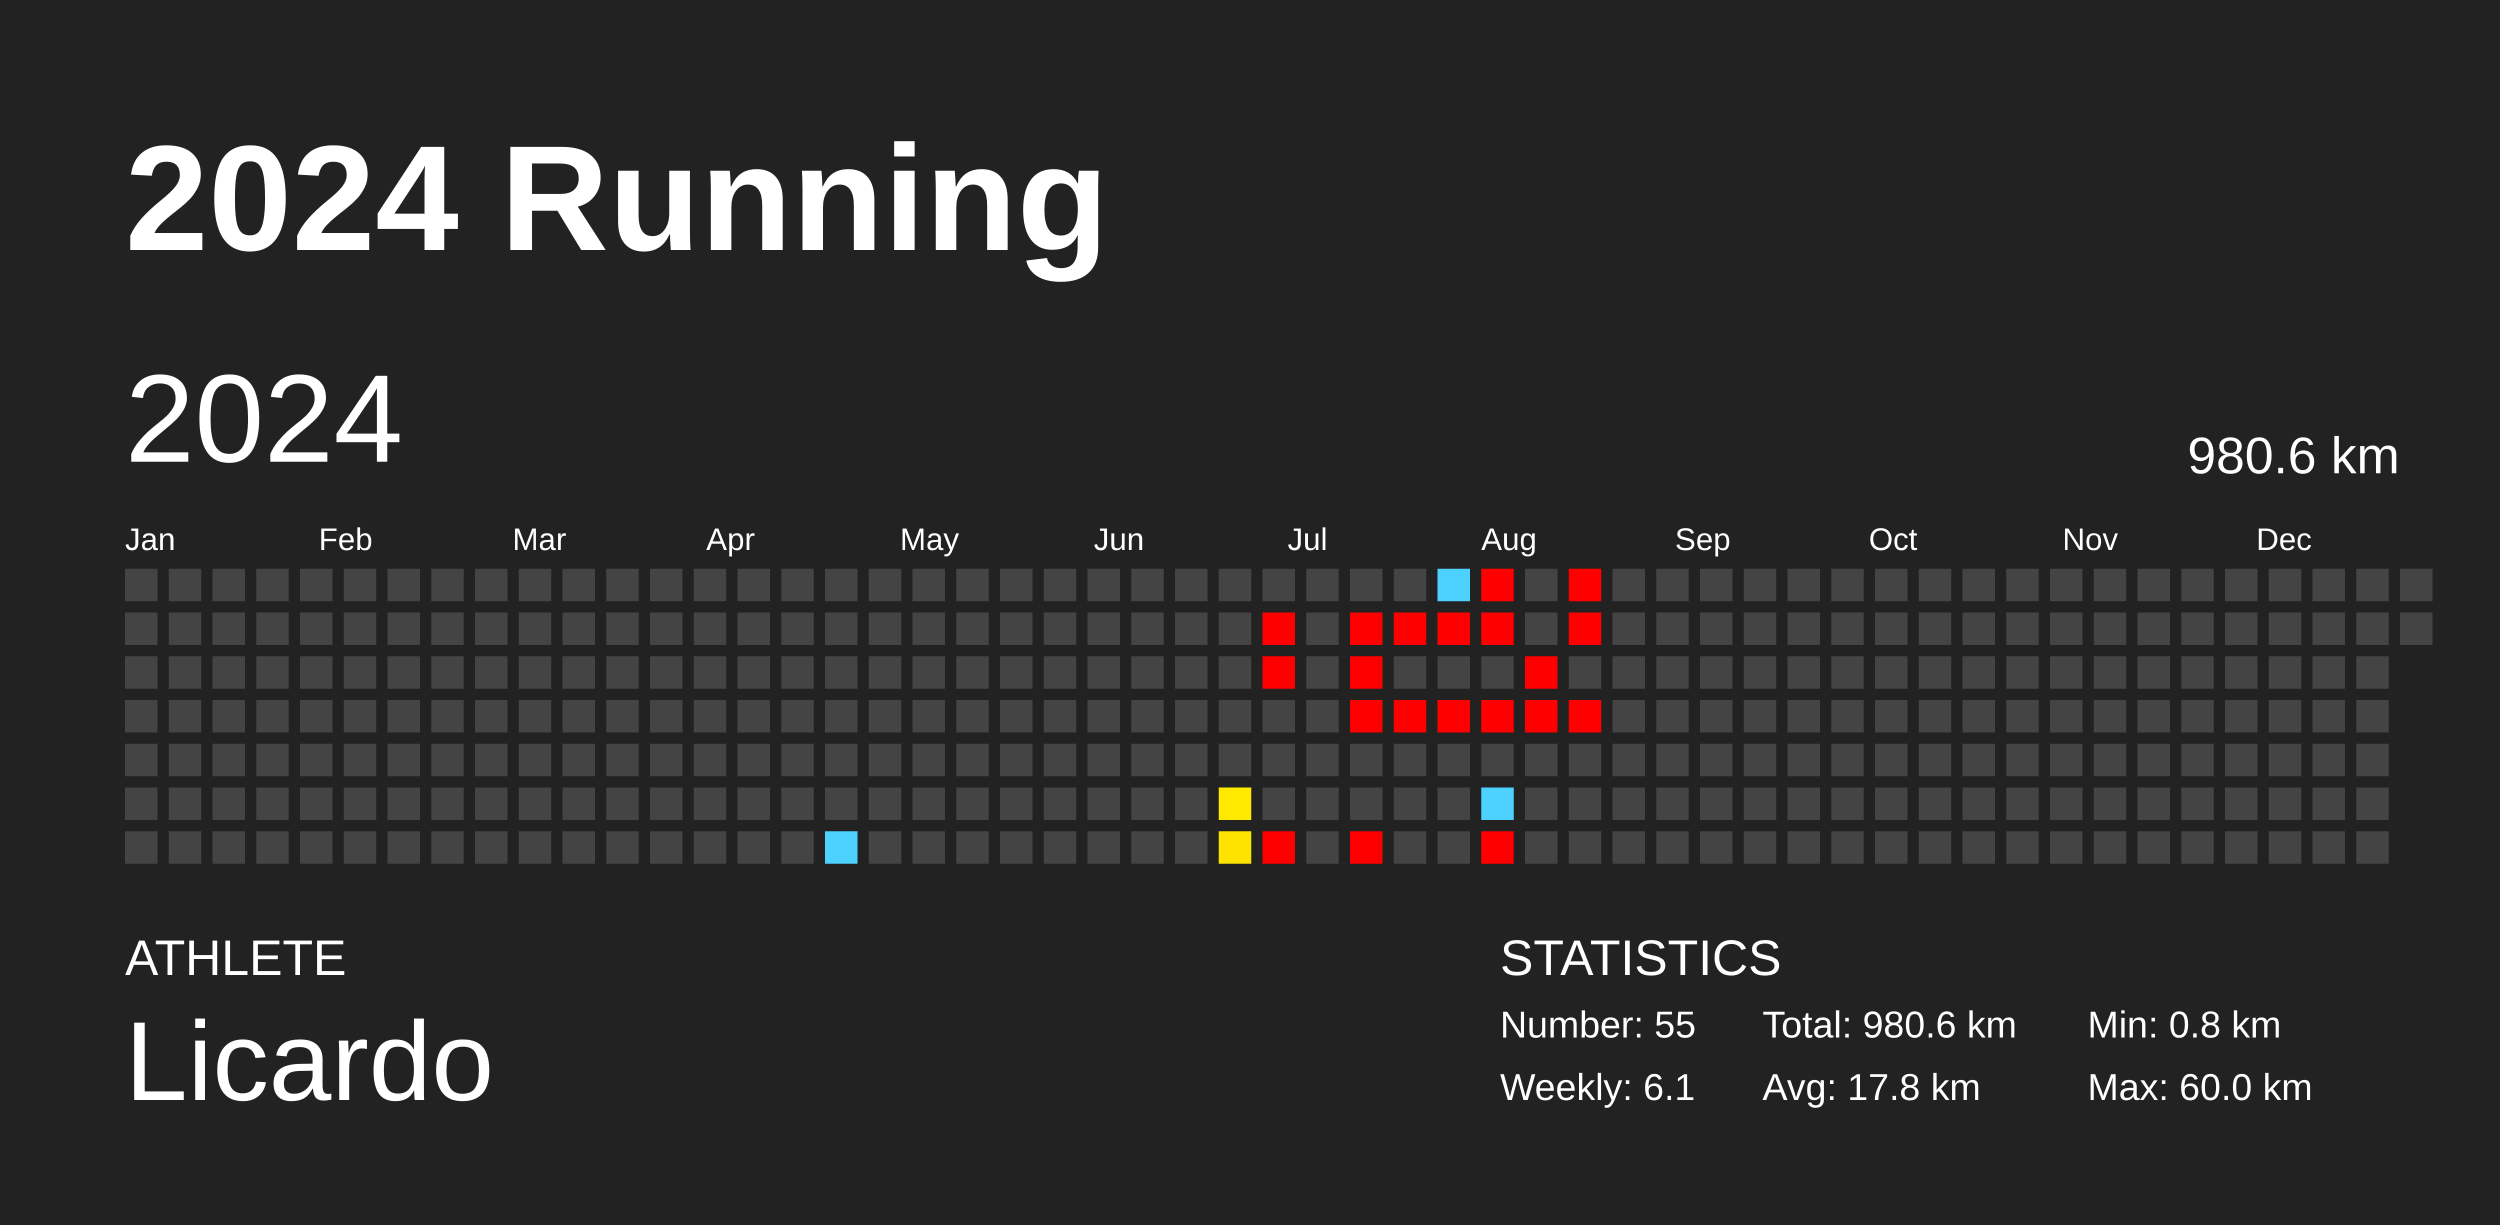
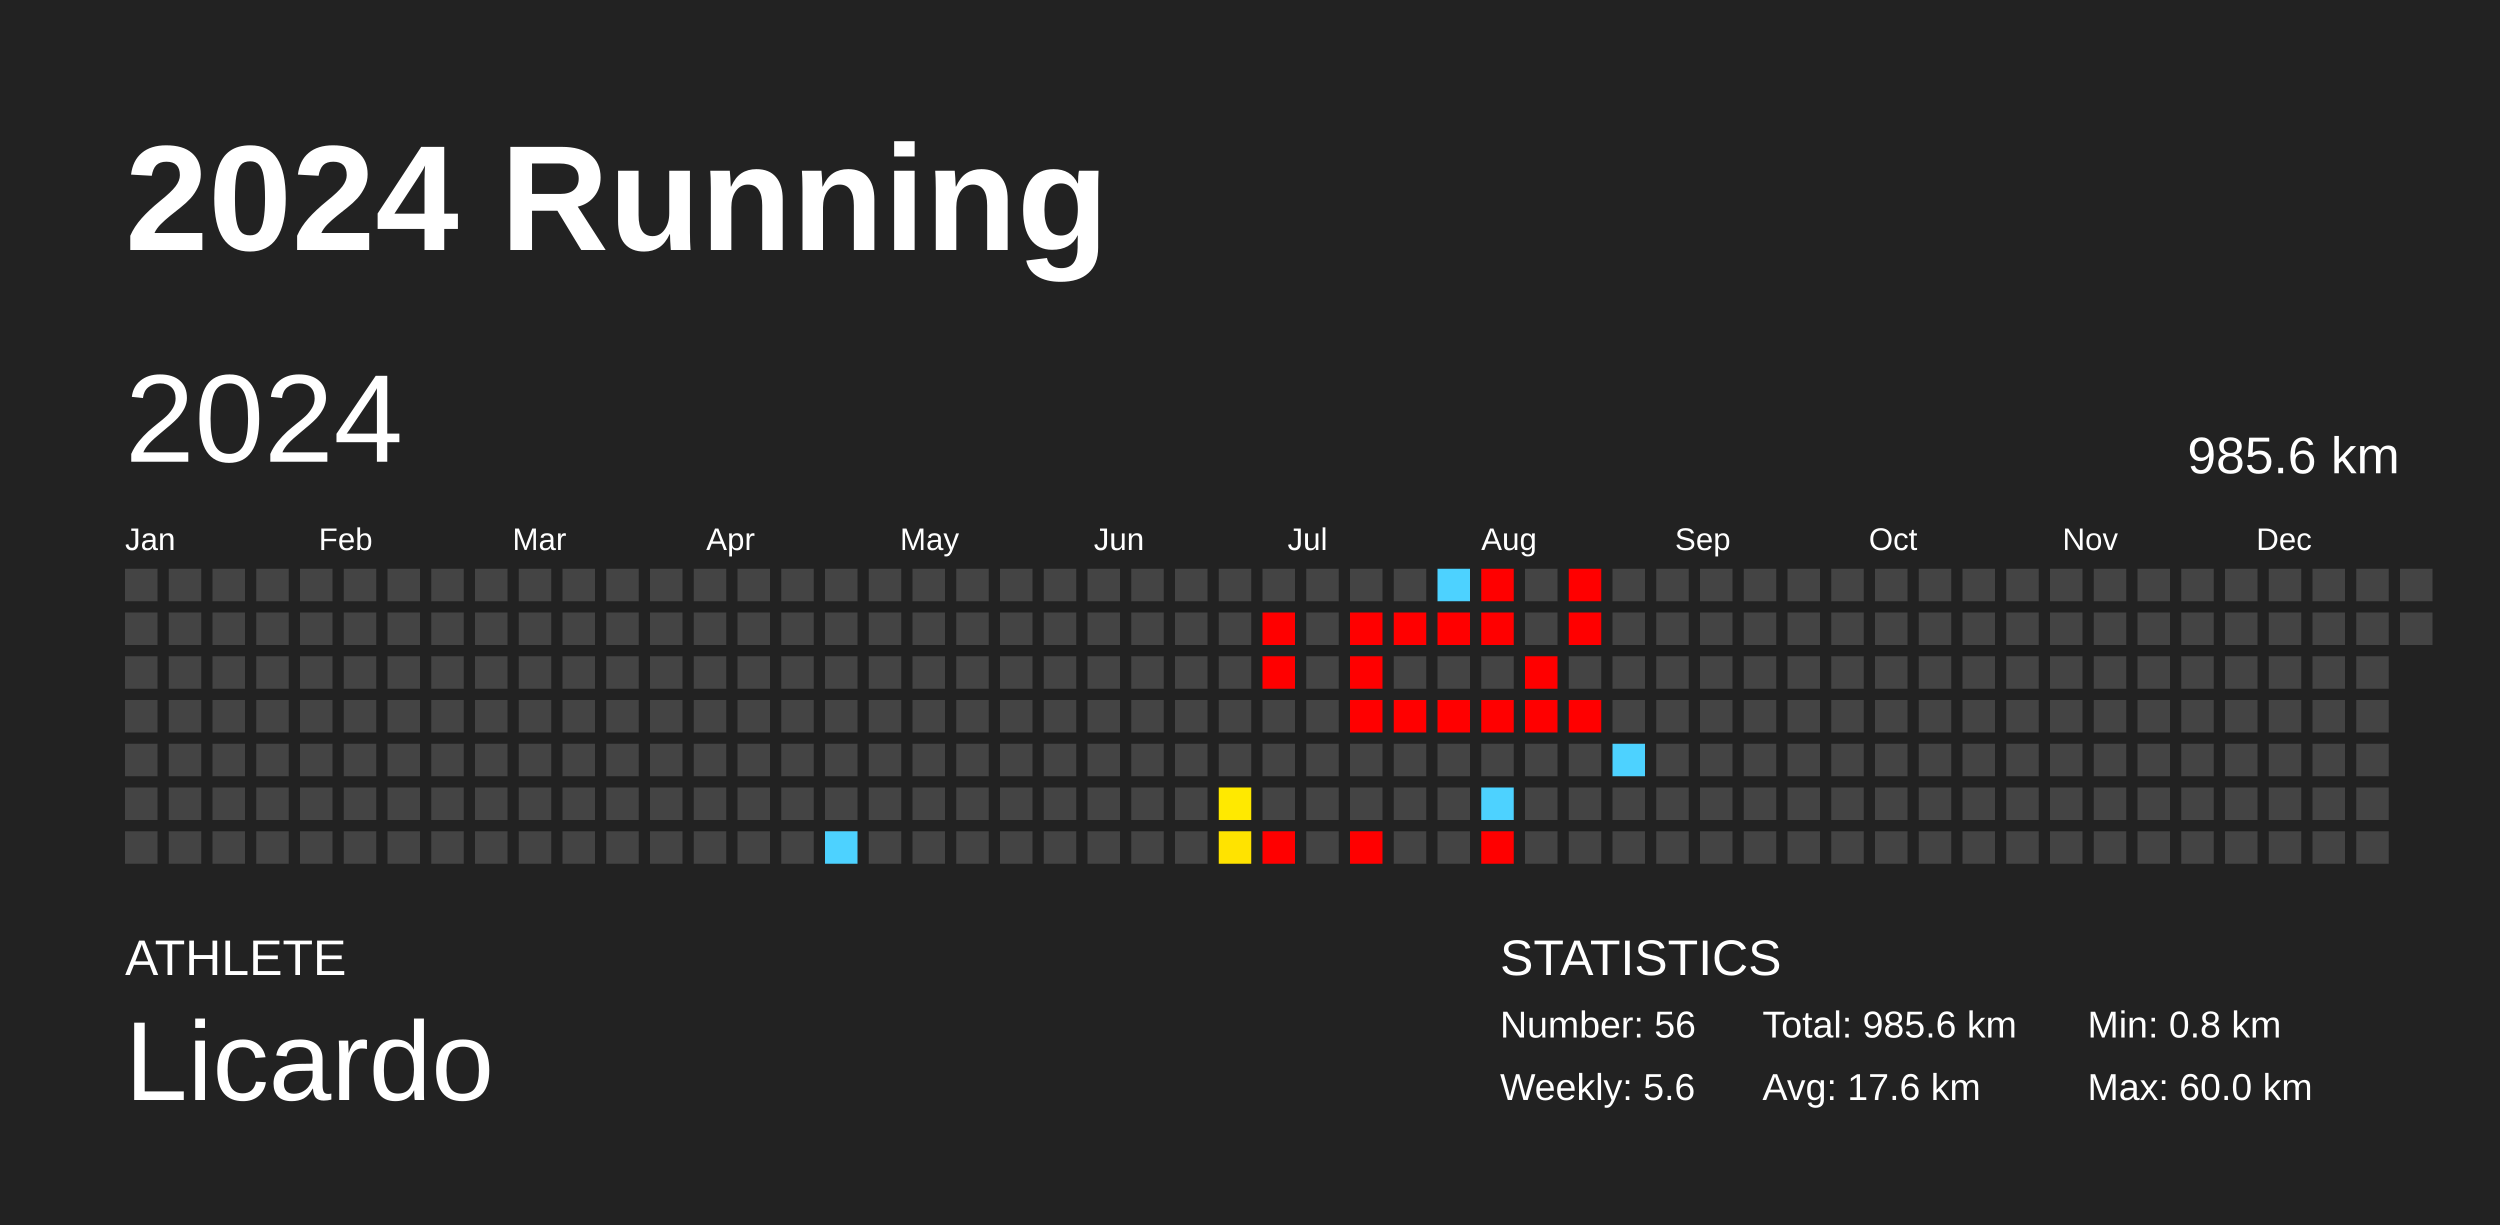
<svg xmlns="http://www.w3.org/2000/svg" baseProfile="full" height="98mm" version="1.1" viewBox="0,0,200,98" width="200mm">
  <defs />
  <rect fill="#222222" height="98" width="200" x="0" y="0" />
  <text fill="#FFFFFF" style="font-size:12px; font-family:Arial; font-weight:bold;" x="10" y="20">2024 Running</text>
  <text fill="#FFFFFF" style="font-size:4px; font-family:Arial" x="10" y="78">ATHLETE</text>
  <text fill="#FFFFFF" style="font-size:9px; font-family:Arial" x="10" y="88">Licardo</text>
  <text fill="#FFFFFF" style="font-size:4px; font-family:Arial" x="120" y="78">STATISTICS</text>
-   <text fill="#FFFFFF" style="font-size:3px; font-family:Arial" x="120" y="83">Number: 55</text>
-   <text fill="#FFFFFF" style="font-size:3px; font-family:Arial" x="120" y="88">Weekly: 6.1</text>
-   <text fill="#FFFFFF" style="font-size:3px; font-family:Arial" x="141" y="83">Total: 980.6 km</text>
-   <text fill="#FFFFFF" style="font-size:3px; font-family:Arial" x="141" y="88">Avg: 17.8 km</text>
+   <text fill="#FFFFFF" style="font-size:3px; font-family:Arial" x="120" y="83">Number: 56</text>
+   <text fill="#FFFFFF" style="font-size:3px; font-family:Arial" x="120" y="88">Weekly: 5.6</text>
+   <text fill="#FFFFFF" style="font-size:3px; font-family:Arial" x="141" y="83">Total: 985.6 km</text>
+   <text fill="#FFFFFF" style="font-size:3px; font-family:Arial" x="141" y="88">Avg: 17.6 km</text>
  <text fill="#FFFFFF" style="font-size:3px; font-family:Arial" x="167" y="83">Min: 0.8 km</text>
  <text fill="#FFFFFF" style="font-size:3px; font-family:Arial" x="167" y="88">Max: 60.0 km</text>
  <text dominant-baseline="hanging" fill="#FFFFFF" style="font-size:10.0px; font-family:Arial;" x="10" y="30">2024</text>
-   <text dominant-baseline="hanging" fill="#FFFFFF" style="font-size:4.125px; font-family:Arial;" x="175" y="35">980.6 km</text>
+   <text dominant-baseline="hanging" fill="#FFFFFF" style="font-size:4.125px; font-family:Arial;" x="175" y="35">985.6 km</text>
  <text fill="#FFFFFF" style="font-size:2.5px; font-family:Arial" x="10.0" y="44">Jan</text>
  <text fill="#FFFFFF" style="font-size:2.5px; font-family:Arial" x="25.5" y="44">Feb</text>
  <text fill="#FFFFFF" style="font-size:2.5px; font-family:Arial" x="41.0" y="44">Mar</text>
  <text fill="#FFFFFF" style="font-size:2.5px; font-family:Arial" x="56.5" y="44">Apr</text>
  <text fill="#FFFFFF" style="font-size:2.5px; font-family:Arial" x="72.0" y="44">May</text>
  <text fill="#FFFFFF" style="font-size:2.5px; font-family:Arial" x="87.5" y="44">Jun</text>
  <text fill="#FFFFFF" style="font-size:2.5px; font-family:Arial" x="103.0" y="44">Jul</text>
  <text fill="#FFFFFF" style="font-size:2.5px; font-family:Arial" x="118.5" y="44">Aug</text>
  <text fill="#FFFFFF" style="font-size:2.5px; font-family:Arial" x="134.0" y="44">Sep</text>
  <text fill="#FFFFFF" style="font-size:2.5px; font-family:Arial" x="149.5" y="44">Oct</text>
  <text fill="#FFFFFF" style="font-size:2.5px; font-family:Arial" x="165.0" y="44">Nov</text>
  <text fill="#FFFFFF" style="font-size:2.5px; font-family:Arial" x="180.5" y="44">Dec</text>
  <rect fill="#444444" height="2.6" width="2.6" x="10.0" y="45.5" />
  <rect fill="#444444" height="2.6" width="2.6" x="10.0" y="49.0" />
  <rect fill="#444444" height="2.6" width="2.6" x="10.0" y="52.5" />
  <rect fill="#444444" height="2.6" width="2.6" x="10.0" y="56.0" />
  <rect fill="#444444" height="2.6" width="2.6" x="10.0" y="59.5" />
  <rect fill="#444444" height="2.6" width="2.6" x="10.0" y="63.0" />
  <rect fill="#444444" height="2.6" width="2.6" x="10.0" y="66.5" />
  <rect fill="#444444" height="2.6" width="2.6" x="13.5" y="45.5" />
  <rect fill="#444444" height="2.6" width="2.6" x="13.5" y="49.0" />
  <rect fill="#444444" height="2.6" width="2.6" x="13.5" y="52.5" />
  <rect fill="#444444" height="2.6" width="2.6" x="13.5" y="56.0" />
  <rect fill="#444444" height="2.6" width="2.6" x="13.5" y="59.5" />
  <rect fill="#444444" height="2.6" width="2.6" x="13.5" y="63.0" />
  <rect fill="#444444" height="2.6" width="2.6" x="13.5" y="66.5" />
  <rect fill="#444444" height="2.6" width="2.6" x="17.0" y="45.5" />
  <rect fill="#444444" height="2.6" width="2.6" x="17.0" y="49.0" />
  <rect fill="#444444" height="2.6" width="2.6" x="17.0" y="52.5" />
  <rect fill="#444444" height="2.6" width="2.6" x="17.0" y="56.0" />
  <rect fill="#444444" height="2.6" width="2.6" x="17.0" y="59.5" />
  <rect fill="#444444" height="2.6" width="2.6" x="17.0" y="63.0" />
  <rect fill="#444444" height="2.6" width="2.6" x="17.0" y="66.5" />
  <rect fill="#444444" height="2.6" width="2.6" x="20.5" y="45.5" />
  <rect fill="#444444" height="2.6" width="2.6" x="20.5" y="49.0" />
  <rect fill="#444444" height="2.6" width="2.6" x="20.5" y="52.5" />
  <rect fill="#444444" height="2.6" width="2.6" x="20.5" y="56.0" />
  <rect fill="#444444" height="2.6" width="2.6" x="20.5" y="59.5" />
  <rect fill="#444444" height="2.6" width="2.6" x="20.5" y="63.0" />
  <rect fill="#444444" height="2.6" width="2.6" x="20.5" y="66.5" />
  <rect fill="#444444" height="2.6" width="2.6" x="24.0" y="45.5" />
  <rect fill="#444444" height="2.6" width="2.6" x="24.0" y="49.0" />
  <rect fill="#444444" height="2.6" width="2.6" x="24.0" y="52.5" />
  <rect fill="#444444" height="2.6" width="2.6" x="24.0" y="56.0" />
  <rect fill="#444444" height="2.6" width="2.6" x="24.0" y="59.5" />
  <rect fill="#444444" height="2.6" width="2.6" x="24.0" y="63.0" />
  <rect fill="#444444" height="2.6" width="2.6" x="24.0" y="66.5" />
  <rect fill="#444444" height="2.6" width="2.6" x="27.5" y="45.5" />
  <rect fill="#444444" height="2.6" width="2.6" x="27.5" y="49.0" />
  <rect fill="#444444" height="2.6" width="2.6" x="27.5" y="52.5" />
  <rect fill="#444444" height="2.6" width="2.6" x="27.5" y="56.0" />
  <rect fill="#444444" height="2.6" width="2.6" x="27.5" y="59.5" />
  <rect fill="#444444" height="2.6" width="2.6" x="27.5" y="63.0" />
  <rect fill="#444444" height="2.6" width="2.6" x="27.5" y="66.5" />
  <rect fill="#444444" height="2.6" width="2.6" x="31.0" y="45.5" />
  <rect fill="#444444" height="2.6" width="2.6" x="31.0" y="49.0" />
  <rect fill="#444444" height="2.6" width="2.6" x="31.0" y="52.5" />
  <rect fill="#444444" height="2.6" width="2.6" x="31.0" y="56.0" />
  <rect fill="#444444" height="2.6" width="2.6" x="31.0" y="59.5" />
  <rect fill="#444444" height="2.6" width="2.6" x="31.0" y="63.0" />
  <rect fill="#444444" height="2.6" width="2.6" x="31.0" y="66.5" />
  <rect fill="#444444" height="2.6" width="2.6" x="34.5" y="45.5" />
  <rect fill="#444444" height="2.6" width="2.6" x="34.5" y="49.0" />
  <rect fill="#444444" height="2.6" width="2.6" x="34.5" y="52.5" />
  <rect fill="#444444" height="2.6" width="2.6" x="34.5" y="56.0" />
  <rect fill="#444444" height="2.6" width="2.6" x="34.5" y="59.5" />
  <rect fill="#444444" height="2.6" width="2.6" x="34.5" y="63.0" />
  <rect fill="#444444" height="2.6" width="2.6" x="34.5" y="66.5" />
  <rect fill="#444444" height="2.6" width="2.6" x="38.0" y="45.5" />
  <rect fill="#444444" height="2.6" width="2.6" x="38.0" y="49.0" />
  <rect fill="#444444" height="2.6" width="2.6" x="38.0" y="52.5" />
  <rect fill="#444444" height="2.6" width="2.6" x="38.0" y="56.0" />
  <rect fill="#444444" height="2.6" width="2.6" x="38.0" y="59.5" />
  <rect fill="#444444" height="2.6" width="2.6" x="38.0" y="63.0" />
  <rect fill="#444444" height="2.6" width="2.6" x="38.0" y="66.5" />
  <rect fill="#444444" height="2.6" width="2.6" x="41.5" y="45.5" />
  <rect fill="#444444" height="2.6" width="2.6" x="41.5" y="49.0" />
  <rect fill="#444444" height="2.6" width="2.6" x="41.5" y="52.5" />
  <rect fill="#444444" height="2.6" width="2.6" x="41.5" y="56.0" />
  <rect fill="#444444" height="2.6" width="2.6" x="41.5" y="59.5" />
  <rect fill="#444444" height="2.6" width="2.6" x="41.5" y="63.0" />
  <rect fill="#444444" height="2.6" width="2.6" x="41.5" y="66.5" />
  <rect fill="#444444" height="2.6" width="2.6" x="45.0" y="45.5" />
  <rect fill="#444444" height="2.6" width="2.6" x="45.0" y="49.0" />
  <rect fill="#444444" height="2.6" width="2.6" x="45.0" y="52.5" />
  <rect fill="#444444" height="2.6" width="2.6" x="45.0" y="56.0" />
  <rect fill="#444444" height="2.6" width="2.6" x="45.0" y="59.5" />
  <rect fill="#444444" height="2.6" width="2.6" x="45.0" y="63.0" />
  <rect fill="#444444" height="2.6" width="2.6" x="45.0" y="66.5" />
  <rect fill="#444444" height="2.6" width="2.6" x="48.5" y="45.5" />
  <rect fill="#444444" height="2.6" width="2.6" x="48.5" y="49.0" />
  <rect fill="#444444" height="2.6" width="2.6" x="48.5" y="52.5" />
  <rect fill="#444444" height="2.6" width="2.6" x="48.5" y="56.0" />
  <rect fill="#444444" height="2.6" width="2.6" x="48.5" y="59.5" />
  <rect fill="#444444" height="2.6" width="2.6" x="48.5" y="63.0" />
  <rect fill="#444444" height="2.6" width="2.6" x="48.5" y="66.5" />
  <rect fill="#444444" height="2.6" width="2.6" x="52.0" y="45.5" />
  <rect fill="#444444" height="2.6" width="2.6" x="52.0" y="49.0" />
  <rect fill="#444444" height="2.6" width="2.6" x="52.0" y="52.5" />
  <rect fill="#444444" height="2.6" width="2.6" x="52.0" y="56.0" />
  <rect fill="#444444" height="2.6" width="2.6" x="52.0" y="59.5" />
  <rect fill="#444444" height="2.6" width="2.6" x="52.0" y="63.0" />
  <rect fill="#444444" height="2.6" width="2.6" x="52.0" y="66.5" />
  <rect fill="#444444" height="2.6" width="2.6" x="55.5" y="45.5" />
  <rect fill="#444444" height="2.6" width="2.6" x="55.5" y="49.0" />
  <rect fill="#444444" height="2.6" width="2.6" x="55.5" y="52.5" />
  <rect fill="#444444" height="2.6" width="2.6" x="55.5" y="56.0" />
  <rect fill="#444444" height="2.6" width="2.6" x="55.5" y="59.5" />
  <rect fill="#444444" height="2.6" width="2.6" x="55.5" y="63.0" />
  <rect fill="#444444" height="2.6" width="2.6" x="55.5" y="66.5" />
  <rect fill="#444444" height="2.6" width="2.6" x="59.0" y="45.5" />
  <rect fill="#444444" height="2.6" width="2.6" x="59.0" y="49.0" />
  <rect fill="#444444" height="2.6" width="2.6" x="59.0" y="52.5" />
  <rect fill="#444444" height="2.6" width="2.6" x="59.0" y="56.0" />
  <rect fill="#444444" height="2.6" width="2.6" x="59.0" y="59.5" />
  <rect fill="#444444" height="2.6" width="2.6" x="59.0" y="63.0" />
  <rect fill="#444444" height="2.6" width="2.6" x="59.0" y="66.5" />
  <rect fill="#444444" height="2.6" width="2.6" x="62.5" y="45.5" />
  <rect fill="#444444" height="2.6" width="2.6" x="62.5" y="49.0" />
  <rect fill="#444444" height="2.6" width="2.6" x="62.5" y="52.5" />
  <rect fill="#444444" height="2.6" width="2.6" x="62.5" y="56.0" />
  <rect fill="#444444" height="2.6" width="2.6" x="62.5" y="59.5" />
  <rect fill="#444444" height="2.6" width="2.6" x="62.5" y="63.0" />
  <rect fill="#444444" height="2.6" width="2.6" x="62.5" y="66.5" />
  <rect fill="#444444" height="2.6" width="2.6" x="66.0" y="45.5" />
  <rect fill="#444444" height="2.6" width="2.6" x="66.0" y="49.0" />
  <rect fill="#444444" height="2.6" width="2.6" x="66.0" y="52.5" />
  <rect fill="#444444" height="2.6" width="2.6" x="66.0" y="56.0" />
  <rect fill="#444444" height="2.6" width="2.6" x="66.0" y="59.5" />
  <rect fill="#444444" height="2.6" width="2.6" x="66.0" y="63.0" />
  <rect fill="#4dd2ff" height="2.6" width="2.6" x="66.0" y="66.5" />
  <rect fill="#444444" height="2.6" width="2.6" x="69.5" y="45.5" />
  <rect fill="#444444" height="2.6" width="2.6" x="69.5" y="49.0" />
  <rect fill="#444444" height="2.6" width="2.6" x="69.5" y="52.5" />
  <rect fill="#444444" height="2.6" width="2.6" x="69.5" y="56.0" />
  <rect fill="#444444" height="2.6" width="2.6" x="69.5" y="59.5" />
  <rect fill="#444444" height="2.6" width="2.6" x="69.5" y="63.0" />
  <rect fill="#444444" height="2.6" width="2.6" x="69.5" y="66.5" />
  <rect fill="#444444" height="2.6" width="2.6" x="73.0" y="45.5" />
  <rect fill="#444444" height="2.6" width="2.6" x="73.0" y="49.0" />
  <rect fill="#444444" height="2.6" width="2.6" x="73.0" y="52.5" />
  <rect fill="#444444" height="2.6" width="2.6" x="73.0" y="56.0" />
  <rect fill="#444444" height="2.6" width="2.6" x="73.0" y="59.5" />
  <rect fill="#444444" height="2.6" width="2.6" x="73.0" y="63.0" />
  <rect fill="#444444" height="2.6" width="2.6" x="73.0" y="66.5" />
  <rect fill="#444444" height="2.6" width="2.6" x="76.5" y="45.5" />
  <rect fill="#444444" height="2.6" width="2.6" x="76.5" y="49.0" />
  <rect fill="#444444" height="2.6" width="2.6" x="76.5" y="52.5" />
  <rect fill="#444444" height="2.6" width="2.6" x="76.5" y="56.0" />
  <rect fill="#444444" height="2.6" width="2.6" x="76.5" y="59.5" />
  <rect fill="#444444" height="2.6" width="2.6" x="76.5" y="63.0" />
  <rect fill="#444444" height="2.6" width="2.6" x="76.5" y="66.5" />
  <rect fill="#444444" height="2.6" width="2.6" x="80.0" y="45.5" />
  <rect fill="#444444" height="2.6" width="2.6" x="80.0" y="49.0" />
  <rect fill="#444444" height="2.6" width="2.6" x="80.0" y="52.5" />
  <rect fill="#444444" height="2.6" width="2.6" x="80.0" y="56.0" />
  <rect fill="#444444" height="2.6" width="2.6" x="80.0" y="59.5" />
  <rect fill="#444444" height="2.6" width="2.6" x="80.0" y="63.0" />
  <rect fill="#444444" height="2.6" width="2.6" x="80.0" y="66.5" />
  <rect fill="#444444" height="2.6" width="2.6" x="83.5" y="45.5" />
  <rect fill="#444444" height="2.6" width="2.6" x="83.5" y="49.0" />
  <rect fill="#444444" height="2.6" width="2.6" x="83.5" y="52.5" />
  <rect fill="#444444" height="2.6" width="2.6" x="83.5" y="56.0" />
  <rect fill="#444444" height="2.6" width="2.6" x="83.5" y="59.5" />
  <rect fill="#444444" height="2.6" width="2.6" x="83.5" y="63.0" />
  <rect fill="#444444" height="2.6" width="2.6" x="83.5" y="66.5" />
  <rect fill="#444444" height="2.6" width="2.6" x="87.0" y="45.5" />
  <rect fill="#444444" height="2.6" width="2.6" x="87.0" y="49.0" />
  <rect fill="#444444" height="2.6" width="2.6" x="87.0" y="52.5" />
  <rect fill="#444444" height="2.6" width="2.6" x="87.0" y="56.0" />
  <rect fill="#444444" height="2.6" width="2.6" x="87.0" y="59.5" />
  <rect fill="#444444" height="2.6" width="2.6" x="87.0" y="63.0" />
  <rect fill="#444444" height="2.6" width="2.6" x="87.0" y="66.5" />
  <rect fill="#444444" height="2.6" width="2.6" x="90.5" y="45.5" />
  <rect fill="#444444" height="2.6" width="2.6" x="90.5" y="49.0" />
  <rect fill="#444444" height="2.6" width="2.6" x="90.5" y="52.5" />
  <rect fill="#444444" height="2.6" width="2.6" x="90.5" y="56.0" />
  <rect fill="#444444" height="2.6" width="2.6" x="90.5" y="59.5" />
  <rect fill="#444444" height="2.6" width="2.6" x="90.5" y="63.0" />
  <rect fill="#444444" height="2.6" width="2.6" x="90.5" y="66.5" />
  <rect fill="#444444" height="2.6" width="2.6" x="94.0" y="45.5" />
  <rect fill="#444444" height="2.6" width="2.6" x="94.0" y="49.0" />
  <rect fill="#444444" height="2.6" width="2.6" x="94.0" y="52.5" />
  <rect fill="#444444" height="2.6" width="2.6" x="94.0" y="56.0" />
  <rect fill="#444444" height="2.6" width="2.6" x="94.0" y="59.5" />
  <rect fill="#444444" height="2.6" width="2.6" x="94.0" y="63.0" />
  <rect fill="#444444" height="2.6" width="2.6" x="94.0" y="66.5" />
  <rect fill="#444444" height="2.6" width="2.6" x="97.5" y="45.5" />
  <rect fill="#444444" height="2.6" width="2.6" x="97.5" y="49.0" />
  <rect fill="#444444" height="2.6" width="2.6" x="97.5" y="52.5" />
  <rect fill="#444444" height="2.6" width="2.6" x="97.5" y="56.0" />
  <rect fill="#444444" height="2.6" width="2.6" x="97.5" y="59.5" />
  <rect fill="#ffe900" height="2.6" width="2.6" x="97.5" y="63.0" />
  <rect fill="#ffe300" height="2.6" width="2.6" x="97.5" y="66.5" />
  <rect fill="#444444" height="2.6" width="2.6" x="101.0" y="45.5" />
  <rect fill="red" height="2.6" width="2.6" x="101.0" y="49.0" />
  <rect fill="red" height="2.6" width="2.6" x="101.0" y="52.5" />
  <rect fill="#444444" height="2.6" width="2.6" x="101.0" y="56.0" />
  <rect fill="#444444" height="2.6" width="2.6" x="101.0" y="59.5" />
  <rect fill="#444444" height="2.6" width="2.6" x="101.0" y="63.0" />
  <rect fill="red" height="2.6" width="2.6" x="101.0" y="66.5" />
  <rect fill="#444444" height="2.6" width="2.6" x="104.5" y="45.5" />
  <rect fill="#444444" height="2.6" width="2.6" x="104.5" y="49.0" />
  <rect fill="#444444" height="2.6" width="2.6" x="104.5" y="52.5" />
  <rect fill="#444444" height="2.6" width="2.6" x="104.5" y="56.0" />
  <rect fill="#444444" height="2.6" width="2.6" x="104.5" y="59.5" />
  <rect fill="#444444" height="2.6" width="2.6" x="104.5" y="63.0" />
  <rect fill="#444444" height="2.6" width="2.6" x="104.5" y="66.5" />
  <rect fill="#444444" height="2.6" width="2.6" x="108.0" y="45.5" />
  <rect fill="red" height="2.6" width="2.6" x="108.0" y="49.0" />
  <rect fill="red" height="2.6" width="2.6" x="108.0" y="52.5" />
  <rect fill="red" height="2.6" width="2.6" x="108.0" y="56.0" />
  <rect fill="#444444" height="2.6" width="2.6" x="108.0" y="59.5" />
  <rect fill="#444444" height="2.6" width="2.6" x="108.0" y="63.0" />
  <rect fill="red" height="2.6" width="2.6" x="108.0" y="66.5" />
  <rect fill="#444444" height="2.6" width="2.6" x="111.5" y="45.5" />
  <rect fill="red" height="2.6" width="2.6" x="111.5" y="49.0" />
  <rect fill="#444444" height="2.6" width="2.6" x="111.5" y="52.5" />
  <rect fill="red" height="2.6" width="2.6" x="111.5" y="56.0" />
  <rect fill="#444444" height="2.6" width="2.6" x="111.5" y="59.5" />
  <rect fill="#444444" height="2.6" width="2.6" x="111.5" y="63.0" />
  <rect fill="#444444" height="2.6" width="2.6" x="111.5" y="66.5" />
  <rect fill="#4dd2ff" height="2.6" width="2.6" x="115.0" y="45.5" />
  <rect fill="red" height="2.6" width="2.6" x="115.0" y="49.0" />
  <rect fill="#444444" height="2.6" width="2.6" x="115.0" y="52.5" />
  <rect fill="red" height="2.6" width="2.6" x="115.0" y="56.0" />
  <rect fill="#444444" height="2.6" width="2.6" x="115.0" y="59.5" />
  <rect fill="#444444" height="2.6" width="2.6" x="115.0" y="63.0" />
  <rect fill="#444444" height="2.6" width="2.6" x="115.0" y="66.5" />
  <rect fill="red" height="2.6" width="2.6" x="118.5" y="45.5" />
  <rect fill="red" height="2.6" width="2.6" x="118.5" y="49.0" />
  <rect fill="#444444" height="2.6" width="2.6" x="118.5" y="52.5" />
  <rect fill="red" height="2.6" width="2.6" x="118.5" y="56.0" />
  <rect fill="#444444" height="2.6" width="2.6" x="118.5" y="59.5" />
  <rect fill="#4dd2ff" height="2.6" width="2.6" x="118.5" y="63.0" />
  <rect fill="red" height="2.6" width="2.6" x="118.5" y="66.5" />
  <rect fill="#444444" height="2.6" width="2.6" x="122.0" y="45.5" />
  <rect fill="#444444" height="2.6" width="2.6" x="122.0" y="49.0" />
  <rect fill="red" height="2.6" width="2.6" x="122.0" y="52.5" />
  <rect fill="red" height="2.6" width="2.6" x="122.0" y="56.0" />
  <rect fill="#444444" height="2.6" width="2.6" x="122.0" y="59.5" />
  <rect fill="#444444" height="2.6" width="2.6" x="122.0" y="63.0" />
  <rect fill="#444444" height="2.6" width="2.6" x="122.0" y="66.5" />
  <rect fill="red" height="2.6" width="2.6" x="125.5" y="45.5" />
  <rect fill="red" height="2.6" width="2.6" x="125.5" y="49.0" />
  <rect fill="#444444" height="2.6" width="2.6" x="125.5" y="52.5" />
  <rect fill="red" height="2.6" width="2.6" x="125.5" y="56.0" />
  <rect fill="#444444" height="2.6" width="2.6" x="125.5" y="59.5" />
  <rect fill="#444444" height="2.6" width="2.6" x="125.5" y="63.0" />
  <rect fill="#444444" height="2.6" width="2.6" x="125.5" y="66.5" />
  <rect fill="#444444" height="2.6" width="2.6" x="129.0" y="45.5" />
  <rect fill="#444444" height="2.6" width="2.6" x="129.0" y="49.0" />
  <rect fill="#444444" height="2.6" width="2.6" x="129.0" y="52.5" />
  <rect fill="#444444" height="2.6" width="2.6" x="129.0" y="56.0" />
-   <rect fill="#444444" height="2.6" width="2.6" x="129.0" y="59.5" />
+   <rect fill="#4dd2ff" height="2.6" width="2.6" x="129.0" y="59.5" />
  <rect fill="#444444" height="2.6" width="2.6" x="129.0" y="63.0" />
  <rect fill="#444444" height="2.6" width="2.6" x="129.0" y="66.5" />
  <rect fill="#444444" height="2.6" width="2.6" x="132.5" y="45.5" />
  <rect fill="#444444" height="2.6" width="2.6" x="132.5" y="49.0" />
  <rect fill="#444444" height="2.6" width="2.6" x="132.5" y="52.5" />
  <rect fill="#444444" height="2.6" width="2.6" x="132.5" y="56.0" />
  <rect fill="#444444" height="2.6" width="2.6" x="132.5" y="59.5" />
  <rect fill="#444444" height="2.6" width="2.6" x="132.5" y="63.0" />
  <rect fill="#444444" height="2.6" width="2.6" x="132.5" y="66.5" />
  <rect fill="#444444" height="2.6" width="2.6" x="136.0" y="45.5" />
  <rect fill="#444444" height="2.6" width="2.6" x="136.0" y="49.0" />
  <rect fill="#444444" height="2.6" width="2.6" x="136.0" y="52.5" />
  <rect fill="#444444" height="2.6" width="2.6" x="136.0" y="56.0" />
  <rect fill="#444444" height="2.6" width="2.6" x="136.0" y="59.5" />
  <rect fill="#444444" height="2.6" width="2.6" x="136.0" y="63.0" />
  <rect fill="#444444" height="2.6" width="2.6" x="136.0" y="66.5" />
  <rect fill="#444444" height="2.6" width="2.6" x="139.5" y="45.5" />
  <rect fill="#444444" height="2.6" width="2.6" x="139.5" y="49.0" />
  <rect fill="#444444" height="2.6" width="2.6" x="139.5" y="52.5" />
  <rect fill="#444444" height="2.6" width="2.6" x="139.5" y="56.0" />
  <rect fill="#444444" height="2.6" width="2.6" x="139.5" y="59.5" />
  <rect fill="#444444" height="2.6" width="2.6" x="139.5" y="63.0" />
  <rect fill="#444444" height="2.6" width="2.6" x="139.5" y="66.5" />
  <rect fill="#444444" height="2.6" width="2.6" x="143.0" y="45.5" />
  <rect fill="#444444" height="2.6" width="2.6" x="143.0" y="49.0" />
  <rect fill="#444444" height="2.6" width="2.6" x="143.0" y="52.5" />
  <rect fill="#444444" height="2.6" width="2.6" x="143.0" y="56.0" />
  <rect fill="#444444" height="2.6" width="2.6" x="143.0" y="59.5" />
  <rect fill="#444444" height="2.6" width="2.6" x="143.0" y="63.0" />
  <rect fill="#444444" height="2.6" width="2.6" x="143.0" y="66.5" />
  <rect fill="#444444" height="2.6" width="2.6" x="146.5" y="45.5" />
  <rect fill="#444444" height="2.6" width="2.6" x="146.5" y="49.0" />
  <rect fill="#444444" height="2.6" width="2.6" x="146.5" y="52.5" />
  <rect fill="#444444" height="2.6" width="2.6" x="146.5" y="56.0" />
  <rect fill="#444444" height="2.6" width="2.6" x="146.5" y="59.5" />
  <rect fill="#444444" height="2.6" width="2.6" x="146.5" y="63.0" />
  <rect fill="#444444" height="2.6" width="2.6" x="146.5" y="66.5" />
  <rect fill="#444444" height="2.6" width="2.6" x="150.0" y="45.5" />
  <rect fill="#444444" height="2.6" width="2.6" x="150.0" y="49.0" />
  <rect fill="#444444" height="2.6" width="2.6" x="150.0" y="52.5" />
  <rect fill="#444444" height="2.6" width="2.6" x="150.0" y="56.0" />
  <rect fill="#444444" height="2.6" width="2.6" x="150.0" y="59.5" />
  <rect fill="#444444" height="2.6" width="2.6" x="150.0" y="63.0" />
  <rect fill="#444444" height="2.6" width="2.6" x="150.0" y="66.5" />
  <rect fill="#444444" height="2.6" width="2.6" x="153.5" y="45.5" />
  <rect fill="#444444" height="2.6" width="2.6" x="153.5" y="49.0" />
  <rect fill="#444444" height="2.6" width="2.6" x="153.5" y="52.5" />
  <rect fill="#444444" height="2.6" width="2.6" x="153.5" y="56.0" />
  <rect fill="#444444" height="2.6" width="2.6" x="153.5" y="59.5" />
  <rect fill="#444444" height="2.6" width="2.6" x="153.5" y="63.0" />
  <rect fill="#444444" height="2.6" width="2.6" x="153.5" y="66.5" />
  <rect fill="#444444" height="2.6" width="2.6" x="157.0" y="45.5" />
  <rect fill="#444444" height="2.6" width="2.6" x="157.0" y="49.0" />
  <rect fill="#444444" height="2.6" width="2.6" x="157.0" y="52.5" />
  <rect fill="#444444" height="2.6" width="2.6" x="157.0" y="56.0" />
  <rect fill="#444444" height="2.6" width="2.6" x="157.0" y="59.5" />
  <rect fill="#444444" height="2.6" width="2.6" x="157.0" y="63.0" />
  <rect fill="#444444" height="2.6" width="2.6" x="157.0" y="66.5" />
  <rect fill="#444444" height="2.6" width="2.6" x="160.5" y="45.5" />
  <rect fill="#444444" height="2.6" width="2.6" x="160.5" y="49.0" />
  <rect fill="#444444" height="2.6" width="2.6" x="160.5" y="52.5" />
  <rect fill="#444444" height="2.6" width="2.6" x="160.5" y="56.0" />
  <rect fill="#444444" height="2.6" width="2.6" x="160.5" y="59.5" />
  <rect fill="#444444" height="2.6" width="2.6" x="160.5" y="63.0" />
  <rect fill="#444444" height="2.6" width="2.6" x="160.5" y="66.5" />
  <rect fill="#444444" height="2.6" width="2.6" x="164.0" y="45.5" />
  <rect fill="#444444" height="2.6" width="2.6" x="164.0" y="49.0" />
  <rect fill="#444444" height="2.6" width="2.6" x="164.0" y="52.5" />
  <rect fill="#444444" height="2.6" width="2.6" x="164.0" y="56.0" />
  <rect fill="#444444" height="2.6" width="2.6" x="164.0" y="59.5" />
  <rect fill="#444444" height="2.6" width="2.6" x="164.0" y="63.0" />
  <rect fill="#444444" height="2.6" width="2.6" x="164.0" y="66.5" />
  <rect fill="#444444" height="2.6" width="2.6" x="167.5" y="45.5" />
  <rect fill="#444444" height="2.6" width="2.6" x="167.5" y="49.0" />
  <rect fill="#444444" height="2.6" width="2.6" x="167.5" y="52.5" />
  <rect fill="#444444" height="2.6" width="2.6" x="167.5" y="56.0" />
  <rect fill="#444444" height="2.6" width="2.6" x="167.5" y="59.5" />
  <rect fill="#444444" height="2.6" width="2.6" x="167.5" y="63.0" />
  <rect fill="#444444" height="2.6" width="2.6" x="167.5" y="66.5" />
  <rect fill="#444444" height="2.6" width="2.6" x="171.0" y="45.5" />
  <rect fill="#444444" height="2.6" width="2.6" x="171.0" y="49.0" />
  <rect fill="#444444" height="2.6" width="2.6" x="171.0" y="52.5" />
  <rect fill="#444444" height="2.6" width="2.6" x="171.0" y="56.0" />
  <rect fill="#444444" height="2.6" width="2.6" x="171.0" y="59.5" />
  <rect fill="#444444" height="2.6" width="2.6" x="171.0" y="63.0" />
  <rect fill="#444444" height="2.6" width="2.6" x="171.0" y="66.5" />
  <rect fill="#444444" height="2.6" width="2.6" x="174.5" y="45.5" />
  <rect fill="#444444" height="2.6" width="2.6" x="174.5" y="49.0" />
  <rect fill="#444444" height="2.6" width="2.6" x="174.5" y="52.5" />
  <rect fill="#444444" height="2.6" width="2.6" x="174.5" y="56.0" />
  <rect fill="#444444" height="2.6" width="2.6" x="174.5" y="59.5" />
  <rect fill="#444444" height="2.6" width="2.6" x="174.5" y="63.0" />
  <rect fill="#444444" height="2.6" width="2.6" x="174.5" y="66.5" />
  <rect fill="#444444" height="2.6" width="2.6" x="178.0" y="45.5" />
  <rect fill="#444444" height="2.6" width="2.6" x="178.0" y="49.0" />
  <rect fill="#444444" height="2.6" width="2.6" x="178.0" y="52.5" />
  <rect fill="#444444" height="2.6" width="2.6" x="178.0" y="56.0" />
  <rect fill="#444444" height="2.6" width="2.6" x="178.0" y="59.5" />
  <rect fill="#444444" height="2.6" width="2.6" x="178.0" y="63.0" />
  <rect fill="#444444" height="2.6" width="2.6" x="178.0" y="66.5" />
  <rect fill="#444444" height="2.6" width="2.6" x="181.5" y="45.5" />
  <rect fill="#444444" height="2.6" width="2.6" x="181.5" y="49.0" />
  <rect fill="#444444" height="2.6" width="2.6" x="181.5" y="52.5" />
  <rect fill="#444444" height="2.6" width="2.6" x="181.5" y="56.0" />
  <rect fill="#444444" height="2.6" width="2.6" x="181.5" y="59.5" />
  <rect fill="#444444" height="2.6" width="2.6" x="181.5" y="63.0" />
  <rect fill="#444444" height="2.6" width="2.6" x="181.5" y="66.5" />
  <rect fill="#444444" height="2.6" width="2.6" x="185.0" y="45.5" />
  <rect fill="#444444" height="2.6" width="2.6" x="185.0" y="49.0" />
  <rect fill="#444444" height="2.6" width="2.6" x="185.0" y="52.5" />
  <rect fill="#444444" height="2.6" width="2.6" x="185.0" y="56.0" />
  <rect fill="#444444" height="2.6" width="2.6" x="185.0" y="59.5" />
  <rect fill="#444444" height="2.6" width="2.6" x="185.0" y="63.0" />
  <rect fill="#444444" height="2.6" width="2.6" x="185.0" y="66.5" />
  <rect fill="#444444" height="2.6" width="2.6" x="188.5" y="45.5" />
  <rect fill="#444444" height="2.6" width="2.6" x="188.5" y="49.0" />
  <rect fill="#444444" height="2.6" width="2.6" x="188.5" y="52.5" />
  <rect fill="#444444" height="2.6" width="2.6" x="188.5" y="56.0" />
  <rect fill="#444444" height="2.6" width="2.6" x="188.5" y="59.5" />
  <rect fill="#444444" height="2.6" width="2.6" x="188.5" y="63.0" />
  <rect fill="#444444" height="2.6" width="2.6" x="188.5" y="66.5" />
  <rect fill="#444444" height="2.6" width="2.6" x="192.0" y="45.5" />
  <rect fill="#444444" height="2.6" width="2.6" x="192.0" y="49.0" />
</svg>
